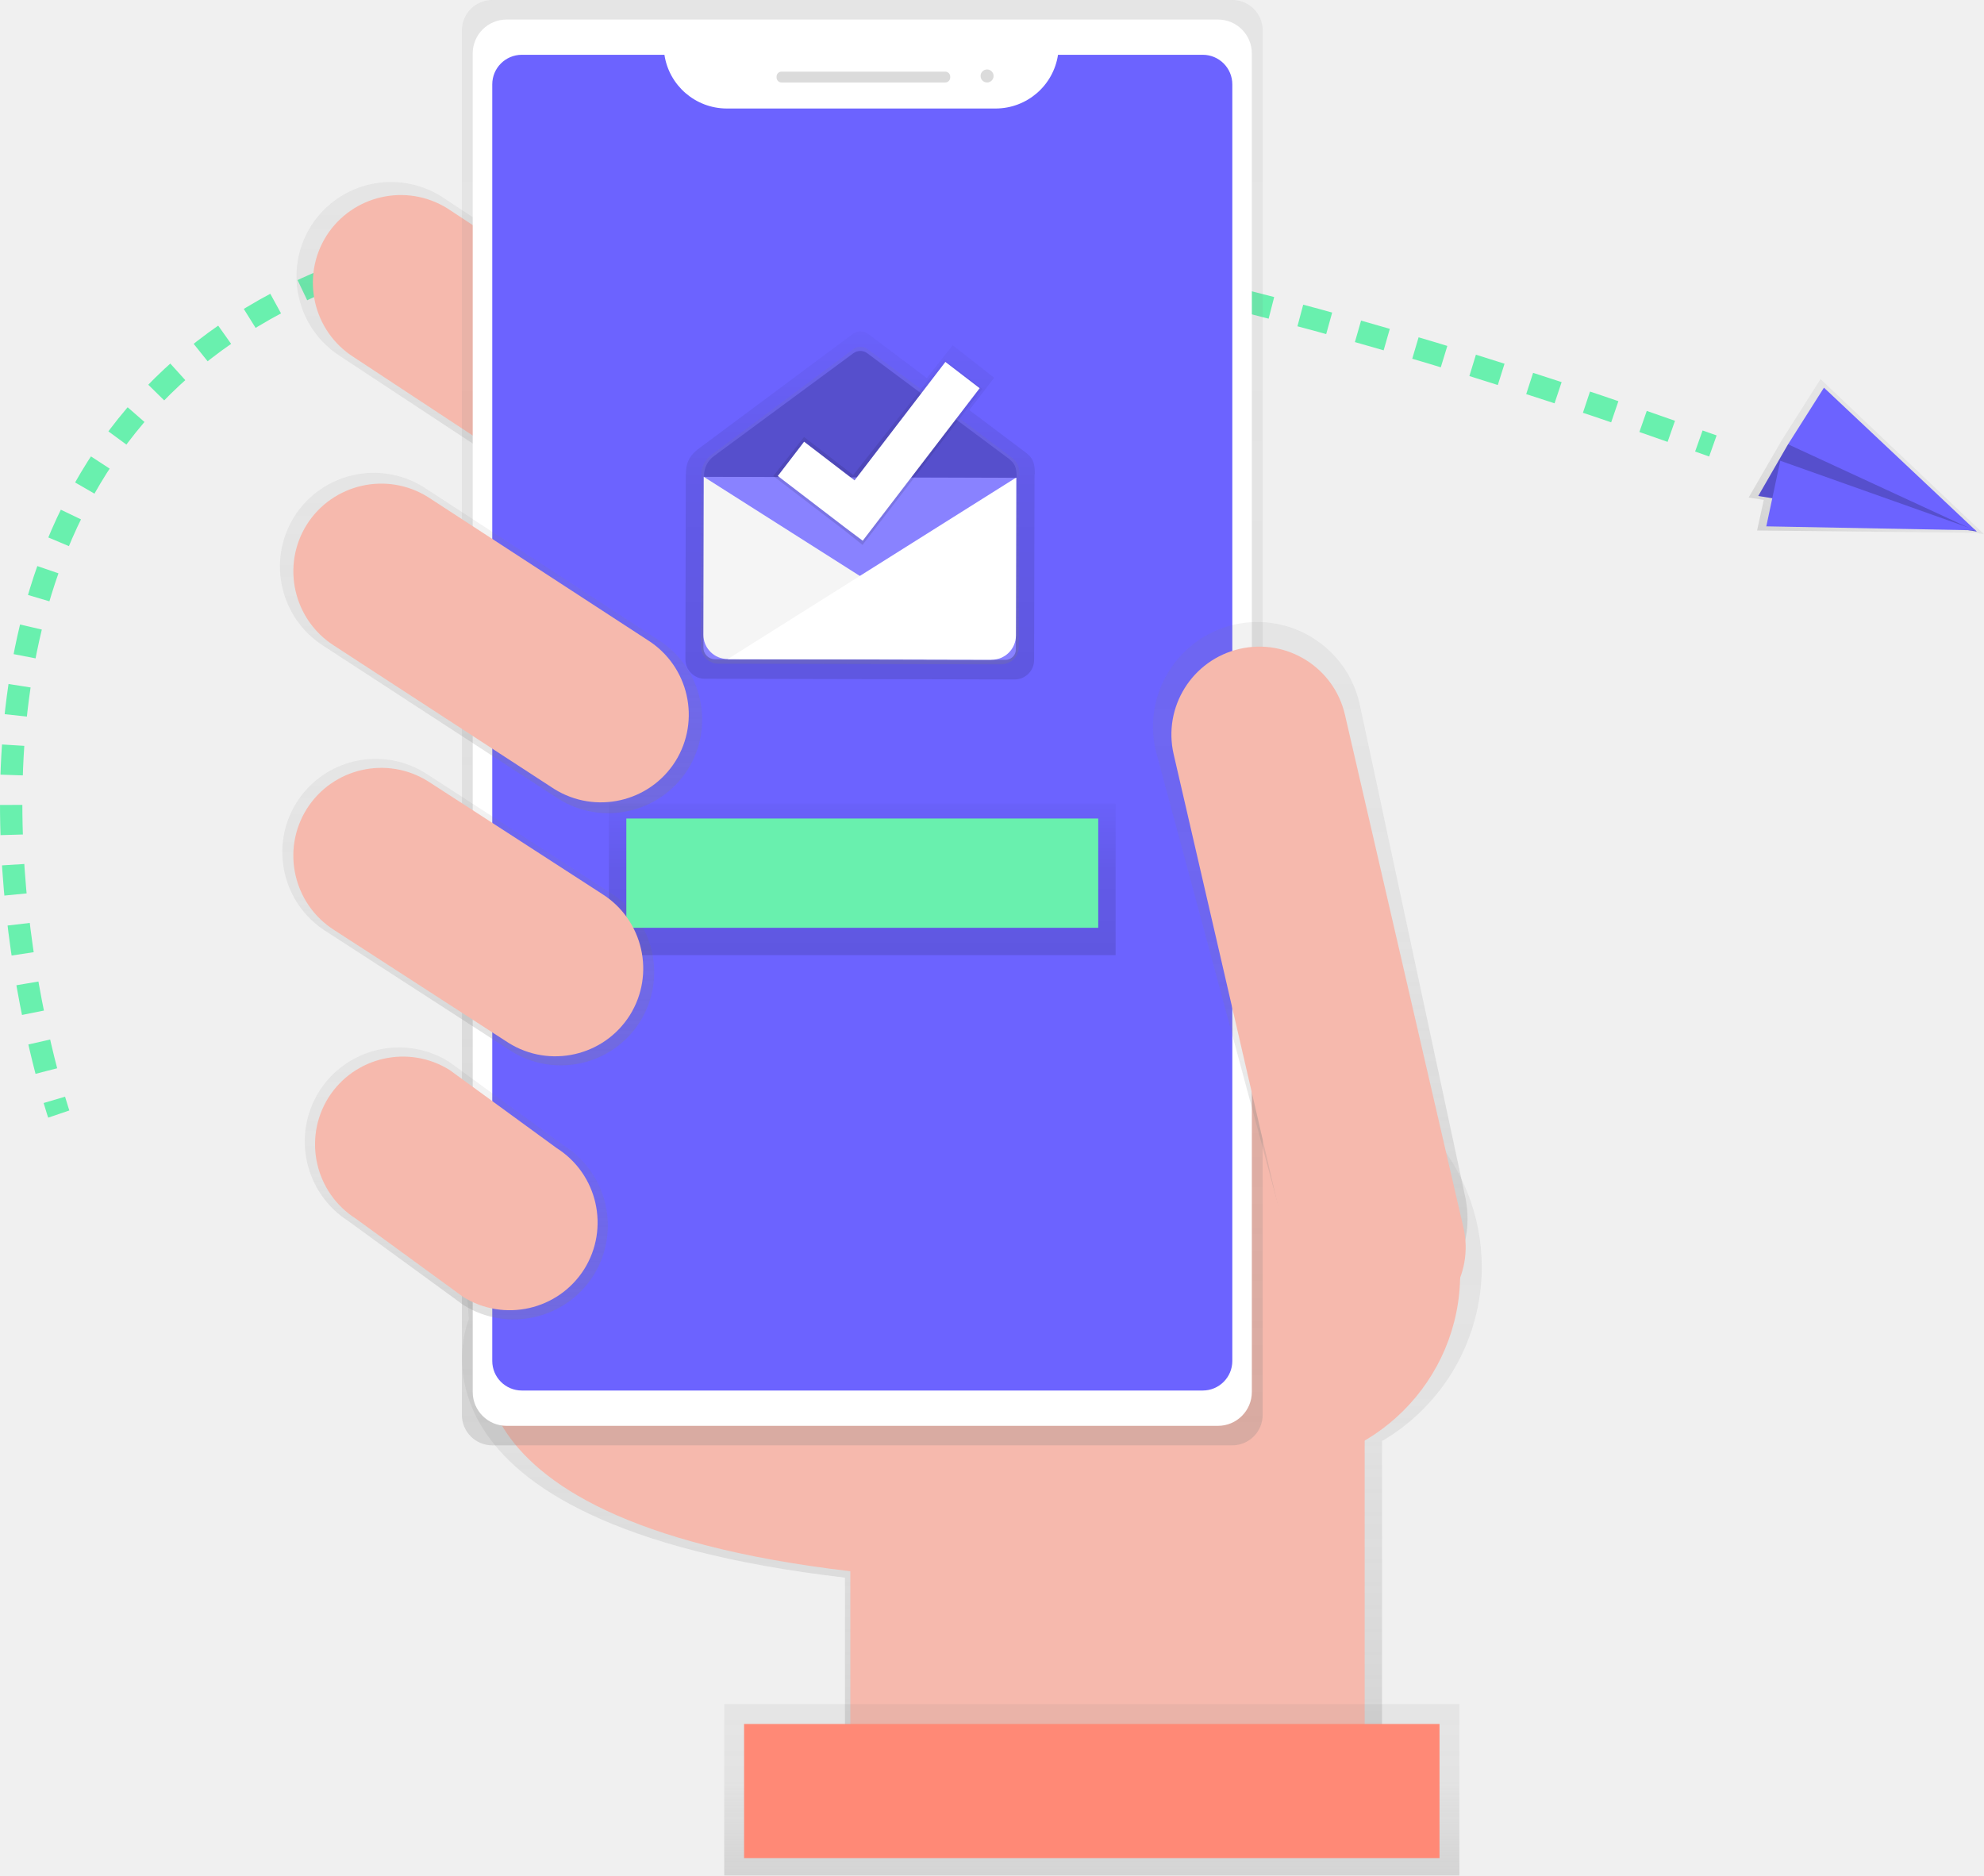
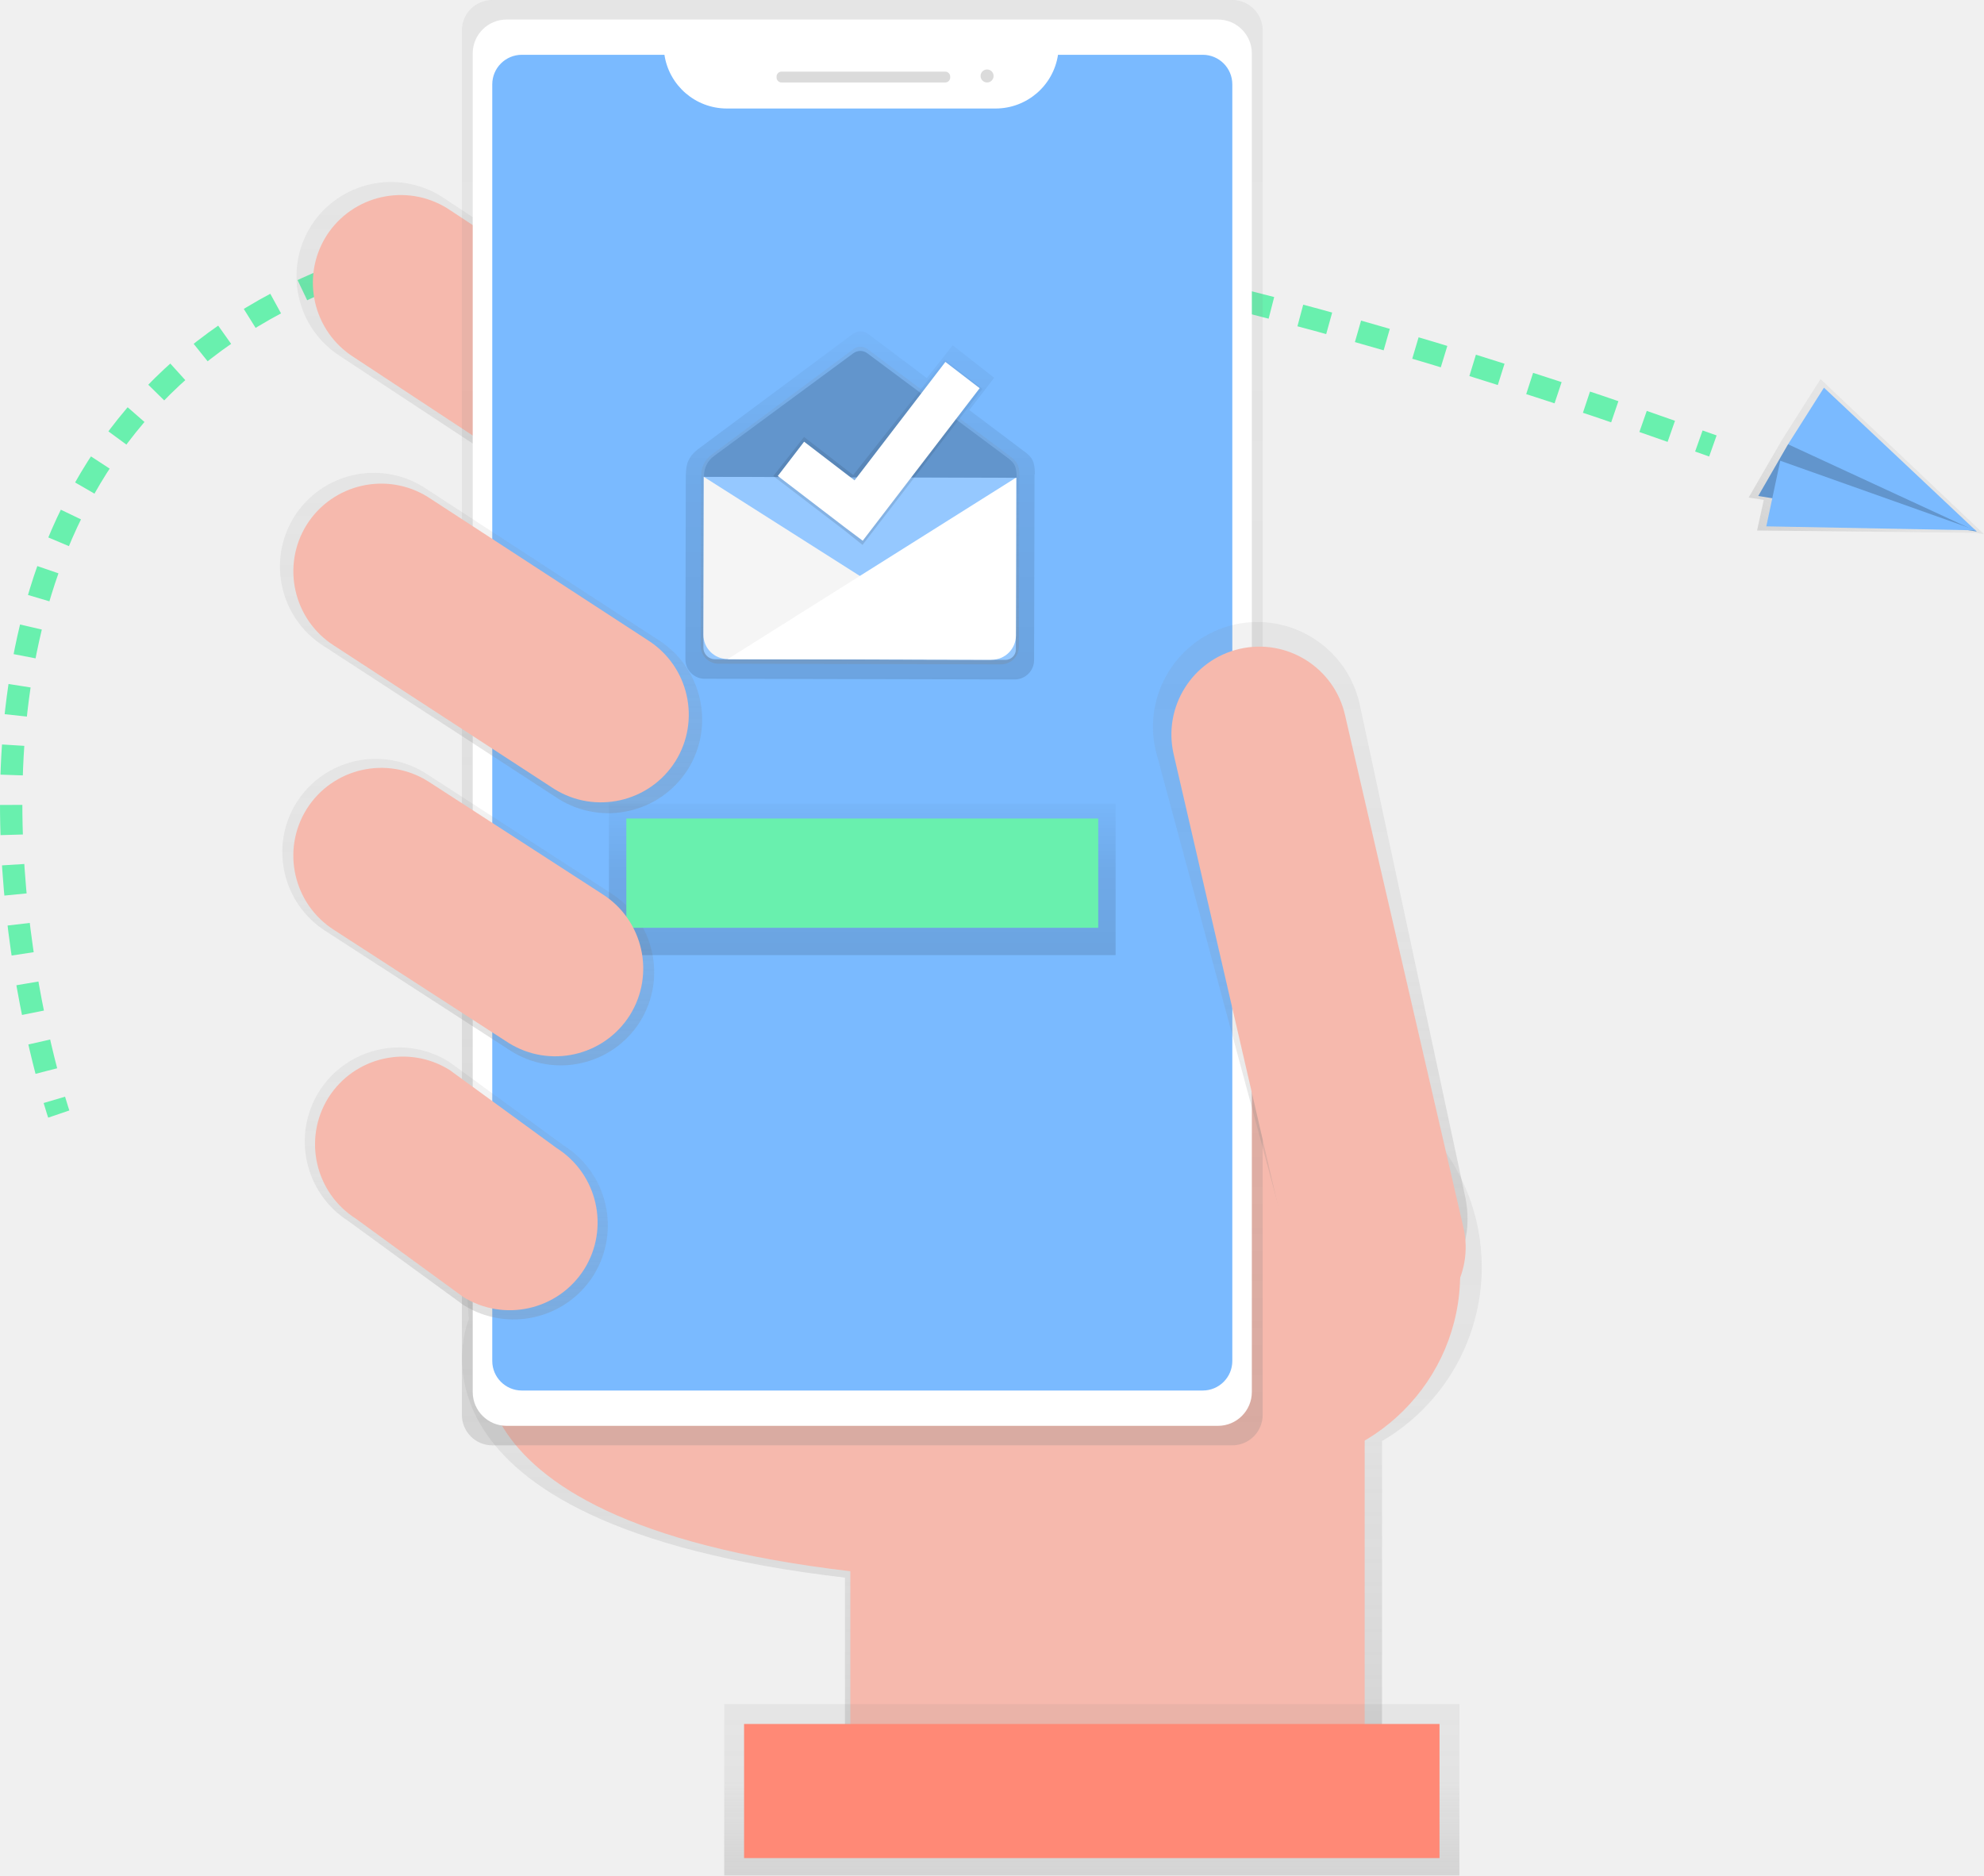
<svg xmlns="http://www.w3.org/2000/svg" xmlns:xlink="http://www.w3.org/1999/xlink" id="daa92041-3bd8-464c-9c92-61b3fade74bd" data-name="Layer 1" width="798.82" height="755.15" viewBox="0 0 798.82 755.15">
  <defs>
    <linearGradient id="15164562-d11a-4880-a4be-123e1b3db71d" x1="589.65" y1="790.71" x2="589.65" y2="501.48" gradientTransform="translate(0.01 -0.01)" gradientUnits="userSpaceOnUse">
      <stop offset="0" stop-color="gray" stop-opacity="0.25" />
      <stop offset="0.54" stop-color="gray" stop-opacity="0.12" />
      <stop offset="1" stop-color="gray" stop-opacity="0.1" />
    </linearGradient>
    <linearGradient id="4387c4a6-2b07-43b0-875b-db8294e1d525" x1="411.34" y1="295.04" x2="411.34" y2="145.7" xlink:href="#15164562-d11a-4880-a4be-123e1b3db71d" />
    <linearGradient id="b3ecf4c1-be91-4dc4-9933-d34be9a535f7" x1="545.52" y1="654.39" x2="545.52" y2="72.43" gradientTransform="translate(-198.33 -72.44)" xlink:href="#15164562-d11a-4880-a4be-123e1b3db71d" />
    <linearGradient id="a2779652-f4e8-430c-84f8-85803e1803c0" x1="725.88" y1="600.13" x2="725.88" y2="322.86" xlink:href="#15164562-d11a-4880-a4be-123e1b3db71d" />
    <linearGradient id="21cc8c64-f270-4c0a-a12f-47a949bb1355" x1="637.94" y1="827.57" x2="637.94" y2="758.57" gradientTransform="translate(-198.33 -72.44)" xlink:href="#15164562-d11a-4880-a4be-123e1b3db71d" />
    <linearGradient id="1cb52d5d-ff8e-4354-9b08-01122ab0b5ee" x1="544.65" y1="346" x2="544.65" y2="205.86" gradientUnits="userSpaceOnUse">
      <stop offset="0" stop-opacity="0.12" />
      <stop offset="0.55" stop-opacity="0.09" />
      <stop offset="1" stop-opacity="0.02" />
    </linearGradient>
    <linearGradient id="081aff01-d630-4567-81f7-f799dc64c22c" x1="544.65" y1="339.86" x2="544.65" y2="212" gradientTransform="matrix(1, 0, 0, 1, 0, 0)" xlink:href="#15164562-d11a-4880-a4be-123e1b3db71d" />
    <linearGradient id="53983704-70f1-484c-b4a9-0fefea28f4ed" x1="551.34" y1="291.95" x2="551.34" y2="217.12" gradientTransform="translate(-197.33 -73.75) rotate(0.13)" xlink:href="#1cb52d5d-ff8e-4354-9b08-01122ab0b5ee" />
    <linearGradient id="07be2ee9-c937-4187-b89e-5aac7e382593" x1="396.05" y1="399.86" x2="396.05" y2="262.83" xlink:href="#15164562-d11a-4880-a4be-123e1b3db71d" />
    <linearGradient id="41444764-58a6-4e8b-8ef1-42407163ea5e" x1="386.87" y1="501.4" x2="386.87" y2="378" xlink:href="#15164562-d11a-4880-a4be-123e1b3db71d" />
    <linearGradient id="d5f06af9-7d77-4f55-b81c-ea1018bd06e7" x1="382.07" y1="603.69" x2="382.07" y2="494.16" xlink:href="#15164562-d11a-4880-a4be-123e1b3db71d" />
    <linearGradient id="a0f95284-1d1b-41ad-8ba2-df33ef14eff8" x1="347.18" y1="384.57" x2="347.18" y2="323.57" xlink:href="#1cb52d5d-ff8e-4354-9b08-01122ab0b5ee" />
    <linearGradient id="bf099e8a-7ee0-495a-b39d-11459c4d4e21" x1="958.8" y1="334.16" x2="958.8" y2="269.01" gradientTransform="translate(104.71 -563.96) rotate(32.36)" xlink:href="#15164562-d11a-4880-a4be-123e1b3db71d" />
  </defs>
  <path d="M222,521s-.68-2-1.78-5.72" transform="translate(-198.34 -72.43)" fill="none" stroke="#69f0ae" stroke-miterlimit="10" stroke-width="9" />
  <path d="M217,503.68C192.69,410.08,116.9-21.3,876.66,248" transform="translate(-198.34 -72.43)" fill="none" stroke="#69f0ae" stroke-miterlimit="10" stroke-width="9" stroke-dasharray="12.04 12.04" />
  <path d="M882.35,250l5.65,2" transform="translate(-198.34 -72.43)" fill="none" stroke="#69f0ae" stroke-miterlimit="10" stroke-width="9" />
  <path d="M794.94,582.69a81.21,81.21,0,0,0-161-15.14l-249.59-6.77,2.74,42.88s-35.59,82.12,151.46,104v83H754.79v-138A81.16,81.16,0,0,0,794.94,582.69Z" transform="translate(-198.34 -72.43)" fill="url(#15164562-d11a-4880-a4be-123e1b3db71d)" />
  <path d="M395.66,605.46s-34.08,78.64,145.05,99.62v79.52H747.8V574L393,564.39Z" transform="translate(-198.34 -72.43)" fill="#f6b9ad" />
  <path d="M499.16,277.29h0a38.18,38.18,0,0,1-52.5,11.93L335.47,215.95a38.18,38.18,0,0,1-11.93-52.5h0A38.18,38.18,0,0,1,376,151.52l111.19,73.27A38.18,38.18,0,0,1,499.16,277.29Z" transform="translate(-198.34 -72.43)" fill="url(#4387c4a6-2b07-43b0-875b-db8294e1d525)" />
  <path d="M493,273.28h0a35.49,35.49,0,0,1-48.8,11.09L340.81,216.26a35.49,35.49,0,0,1-11.09-48.8h0a35.49,35.49,0,0,1,48.8-11.09l103.37,68.12A35.49,35.49,0,0,1,493,273.28Z" transform="translate(-198.34 -72.43)" fill="#f6b9ad" />
  <circle cx="510.14" cy="512.94" r="77.77" fill="#f6b9ad" />
  <rect x="185.97" width="322.42" height="581.96" rx="12.25" ry="12.25" fill="url(#b3ecf4c1-be91-4dc4-9933-d34be9a535f7)" />
  <rect x="190.33" y="7.87" width="313.7" height="566.24" rx="13.64" ry="13.64" fill="#fff" />
-   <path d="M624.33,94.49a25.43,25.43,0,0,1-25.07,21.63H490.92a25.43,25.43,0,0,1-25.06-21.63H408.46a11.91,11.91,0,0,0-11.92,11.91v514a11.91,11.91,0,0,0,11.91,11.92H682.59a11.91,11.91,0,0,0,11.92-11.91v-514A11.91,11.91,0,0,0,682.6,94.49Z" transform="translate(-198.34 -72.43)" fill="#6c63ff" />
+   <path d="M624.33,94.49a25.43,25.43,0,0,1-25.07,21.63H490.92a25.43,25.43,0,0,1-25.06-21.63H408.46a11.91,11.91,0,0,0-11.92,11.91v514a11.91,11.91,0,0,0,11.91,11.92H682.59a11.91,11.91,0,0,0,11.92-11.91v-514A11.91,11.91,0,0,0,682.6,94.49Z" transform="translate(-198.34 -72.43)" fill="#7abaff" />
  <rect x="312.67" y="28.84" width="69.91" height="4.37" rx="2" ry="2" fill="#dbdbdb" />
  <circle cx="397.43" cy="30.59" r="2.62" fill="#dbdbdb" />
  <path d="M758.76,599.08h0c-22.57,5.22-38.06-9.5-43.28-32.06L663.62,374.46a42.24,42.24,0,0,1,31.55-50.51h0a42.24,42.24,0,0,1,50.51,31.55L788,553C793.22,575.6,781.32,593.86,758.76,599.08Z" transform="translate(-198.34 -72.43)" fill="url(#a2779652-f4e8-430c-84f8-85803e1803c0)" />
  <rect x="693.86" y="330.01" width="70.78" height="282.61" rx="35.39" ry="35.39" transform="translate(-285.75 103.91) rotate(-13.01)" fill="#f6b9ad" />
  <rect x="291.59" y="686.15" width="296" height="69" fill="url(#21cc8c64-f270-4c0a-a12f-47a949bb1355)" />
  <rect x="299.59" y="694.15" width="280" height="54" fill="#ff8976" />
  <path d="M611.56,254.81l-22.94-17.27,10-13-16.69-13.1L571.5,224.66l-23.59-17.75a5.19,5.19,0,0,0-6.23,0l-62.53,46.55c-2.37,2-4.59,4.29-4.61,9.53h-.07l-.16,71.72h0v3.19a7.82,7.82,0,0,0,7.8,7.84h3.08l59.29.13,62.38.14a7.82,7.82,0,0,0,7.84-7.8l.17-74.78H615C615,258.18,613.93,256.81,611.56,254.81Z" transform="translate(-198.34 -72.43)" fill="url(#1cb52d5d-ff8e-4354-9b08-01122ab0b5ee)" />
  <path d="M608.84,264.52c0-4.78-1-6-3.14-7.85L547.63,213a4.74,4.74,0,0,0-5.69,0l-57.05,42.48a10.06,10.06,0,0,0-4.2,8.69h-.06l-.15,65.44h0v2.91a7.14,7.14,0,0,0,7.12,7.15h2.81l54.1.12,56.91.13a7.14,7.14,0,0,0,7.15-7.12l.15-68.23Z" transform="translate(-198.34 -72.43)" fill="url(#081aff01-d630-4567-81f7-f799dc64c22c)" />
-   <path d="M481.61,264.55H607.44a0,0,0,0,1,0,0v69.23a4.18,4.18,0,0,1-4.18,4.18h-117a4.61,4.61,0,0,1-4.61-4.61V264.55a0,0,0,0,1,0,0Z" transform="translate(-197.67 -73.64) rotate(0.13)" fill="#6c63ff" />
+   <path d="M481.61,264.55H607.44a0,0,0,0,1,0,0v69.23a4.18,4.18,0,0,1-4.18,4.18h-117a4.61,4.61,0,0,1-4.61-4.61V264.55a0,0,0,0,1,0,0Z" transform="translate(-197.67 -73.64) rotate(0.13)" fill="#7abaff" />
  <path d="M481.61,264.55H607.44a0,0,0,0,1,0,0v69.23a4.18,4.18,0,0,1-4.18,4.18h-117a4.61,4.61,0,0,1-4.61-4.61V264.55a0,0,0,0,1,0,0Z" transform="translate(-197.67 -73.64) rotate(0.13)" fill="#fff" opacity="0.2" />
  <path d="M481.69,264.41,481.55,328a9.77,9.77,0,0,0,9.75,9.79l106.29.24" transform="translate(-198.34 -72.43)" fill="#f5f5f5" />
  <path d="M607.53,264.69l-.14,63.63a9.77,9.77,0,0,1-9.79,9.75l-106.29-.24" transform="translate(-198.34 -72.43)" fill="#fff" />
-   <path d="M541.93,214.66l-56,41.3a9.75,9.75,0,0,0-4.13,8.45l125.89.4c0-4.65-1-5.87-3.08-7.63l-57.05-42.5A4.69,4.69,0,0,0,541.93,214.66Z" transform="translate(-198.34 -72.43)" fill="#6c63ff" />
+   <path d="M541.93,214.66l-56,41.3a9.75,9.75,0,0,0-4.13,8.45l125.89.4c0-4.65-1-5.87-3.08-7.63l-57.05-42.5A4.69,4.69,0,0,0,541.93,214.66Z" transform="translate(-198.34 -72.43)" fill="#7abaff" />
  <path d="M541.93,214.66l-56,41.3a9.75,9.75,0,0,0-4.13,8.45l125.89.4c0-4.65-1-5.87-3.08-7.63l-57.05-42.5A4.69,4.69,0,0,0,541.93,214.66Z" transform="translate(-198.34 -72.43)" opacity="0.2" />
  <polygon points="395.56 156.6 380.33 144.66 343.52 191.28 323.74 175.94 311.35 191.69 340.14 213.68 340.14 213.68 347.28 219.41 395.56 156.6" fill="url(#53983704-70f1-484c-b4a9-0fefea28f4ed)" />
  <polygon points="394.44 156.31 380.64 145.73 344.07 193.42 323.76 177.85 313.17 191.65 340.38 212.49 340.38 212.49 347.36 217.72 394.44 156.31" fill="#fff" />
  <path d="M475.28,382.24h0a37.9,37.9,0,0,1-52.11,11.84l-94.5-61.53a37.9,37.9,0,0,1-11.84-52.11h0a37.9,37.9,0,0,1,52.11-11.84l94.5,61.53A37.9,37.9,0,0,1,475.28,382.24Z" transform="translate(-198.34 -72.43)" fill="url(#07be2ee9-c937-4187-b89e-5aac7e382593)" />
  <path d="M470.26,379h0a35.49,35.49,0,0,1-48.8,11.09l-88.51-57.63a35.49,35.49,0,0,1-11.09-48.8h0a35.49,35.49,0,0,1,48.8-11.09l88.51,57.63A35.49,35.49,0,0,1,470.26,379Z" transform="translate(-198.34 -72.43)" fill="#f6b9ad" />
  <path d="M456,483.86h0a37.72,37.72,0,0,1-51.87,11.79L329.55,447.4a37.72,37.72,0,0,1-11.79-51.87h0a37.72,37.72,0,0,1,51.87-11.79L444.2,432A37.72,37.72,0,0,1,456,483.86Z" transform="translate(-198.34 -72.43)" fill="url(#41444764-58a6-4e8b-8ef1-42407163ea5e)" />
  <path d="M437.28,586h0a38.06,38.06,0,0,1-52.34,11.9L338.75,564.2a38.06,38.06,0,0,1-11.9-52.34h0A38.06,38.06,0,0,1,379.19,500l46.19,33.69A38.06,38.06,0,0,1,437.28,586Z" transform="translate(-198.34 -72.43)" fill="url(#d5f06af9-7d77-4f55-b81c-ea1018bd06e7)" />
  <path d="M433.55,583.49h0a35.49,35.49,0,0,1-48.8,11.09l-43.07-31.42a35.49,35.49,0,0,1-11.09-48.8h0a35.49,35.49,0,0,1,48.8-11.09l43.07,31.42A35.49,35.49,0,0,1,433.55,583.49Z" transform="translate(-198.34 -72.43)" fill="#f6b9ad" />
  <rect x="245.18" y="323.57" width="204" height="61" fill="url(#a0f95284-1d1b-41ad-8ba2-df33ef14eff8)" />
  <rect x="252.18" y="329.57" width="190" height="44" fill="#69f0ae" />
  <polygon points="795.23 214.52 798.82 215.08 798.26 214.55 798.56 214.55 798.09 214.39 733 152.66 717.2 177.59 704.06 200.33 710.15 201.28 707.45 213.6 795.23 214.52" fill="url(#bf099e8a-7ee0-495a-b39d-11459c4d4e21)" />
-   <polygon points="719.93 178.89 707.93 199.7 795.93 214.03 739.25 174.56 719.93 178.89" fill="#6c63ff" />
+   <polygon points="719.93 178.89 707.93 199.7 795.93 214.03 739.25 174.56 719.93 178.89" fill="#7abaff" />
  <polygon points="719.93 178.89 707.93 199.7 795.93 214.03 739.25 174.56 719.93 178.89" opacity="0.2" />
-   <polygon points="734.38 156.09 795.93 214.03 719.93 178.89 734.38 156.09" fill="#6c63ff" />
-   <polygon points="711.17 211.93 795.69 213.54 716.79 185.52 711.17 211.93" fill="#6c63ff" />
+   <polygon points="734.38 156.09 795.93 214.03 719.93 178.89 734.38 156.09" fill="#7abaff" />
+   <polygon points="711.17 211.93 795.69 213.54 716.79 185.52 711.17 211.93" fill="#7abaff" />
  <path d="M451.9,481.25h0a35.49,35.49,0,0,1-48.8,11.09l-70.16-45.4a35.49,35.49,0,0,1-11.09-48.8h0A35.49,35.49,0,0,1,370.65,387l70.16,45.4A35.49,35.49,0,0,1,451.9,481.25Z" transform="translate(-198.34 -72.43)" fill="#f6b9ad" />
</svg>
